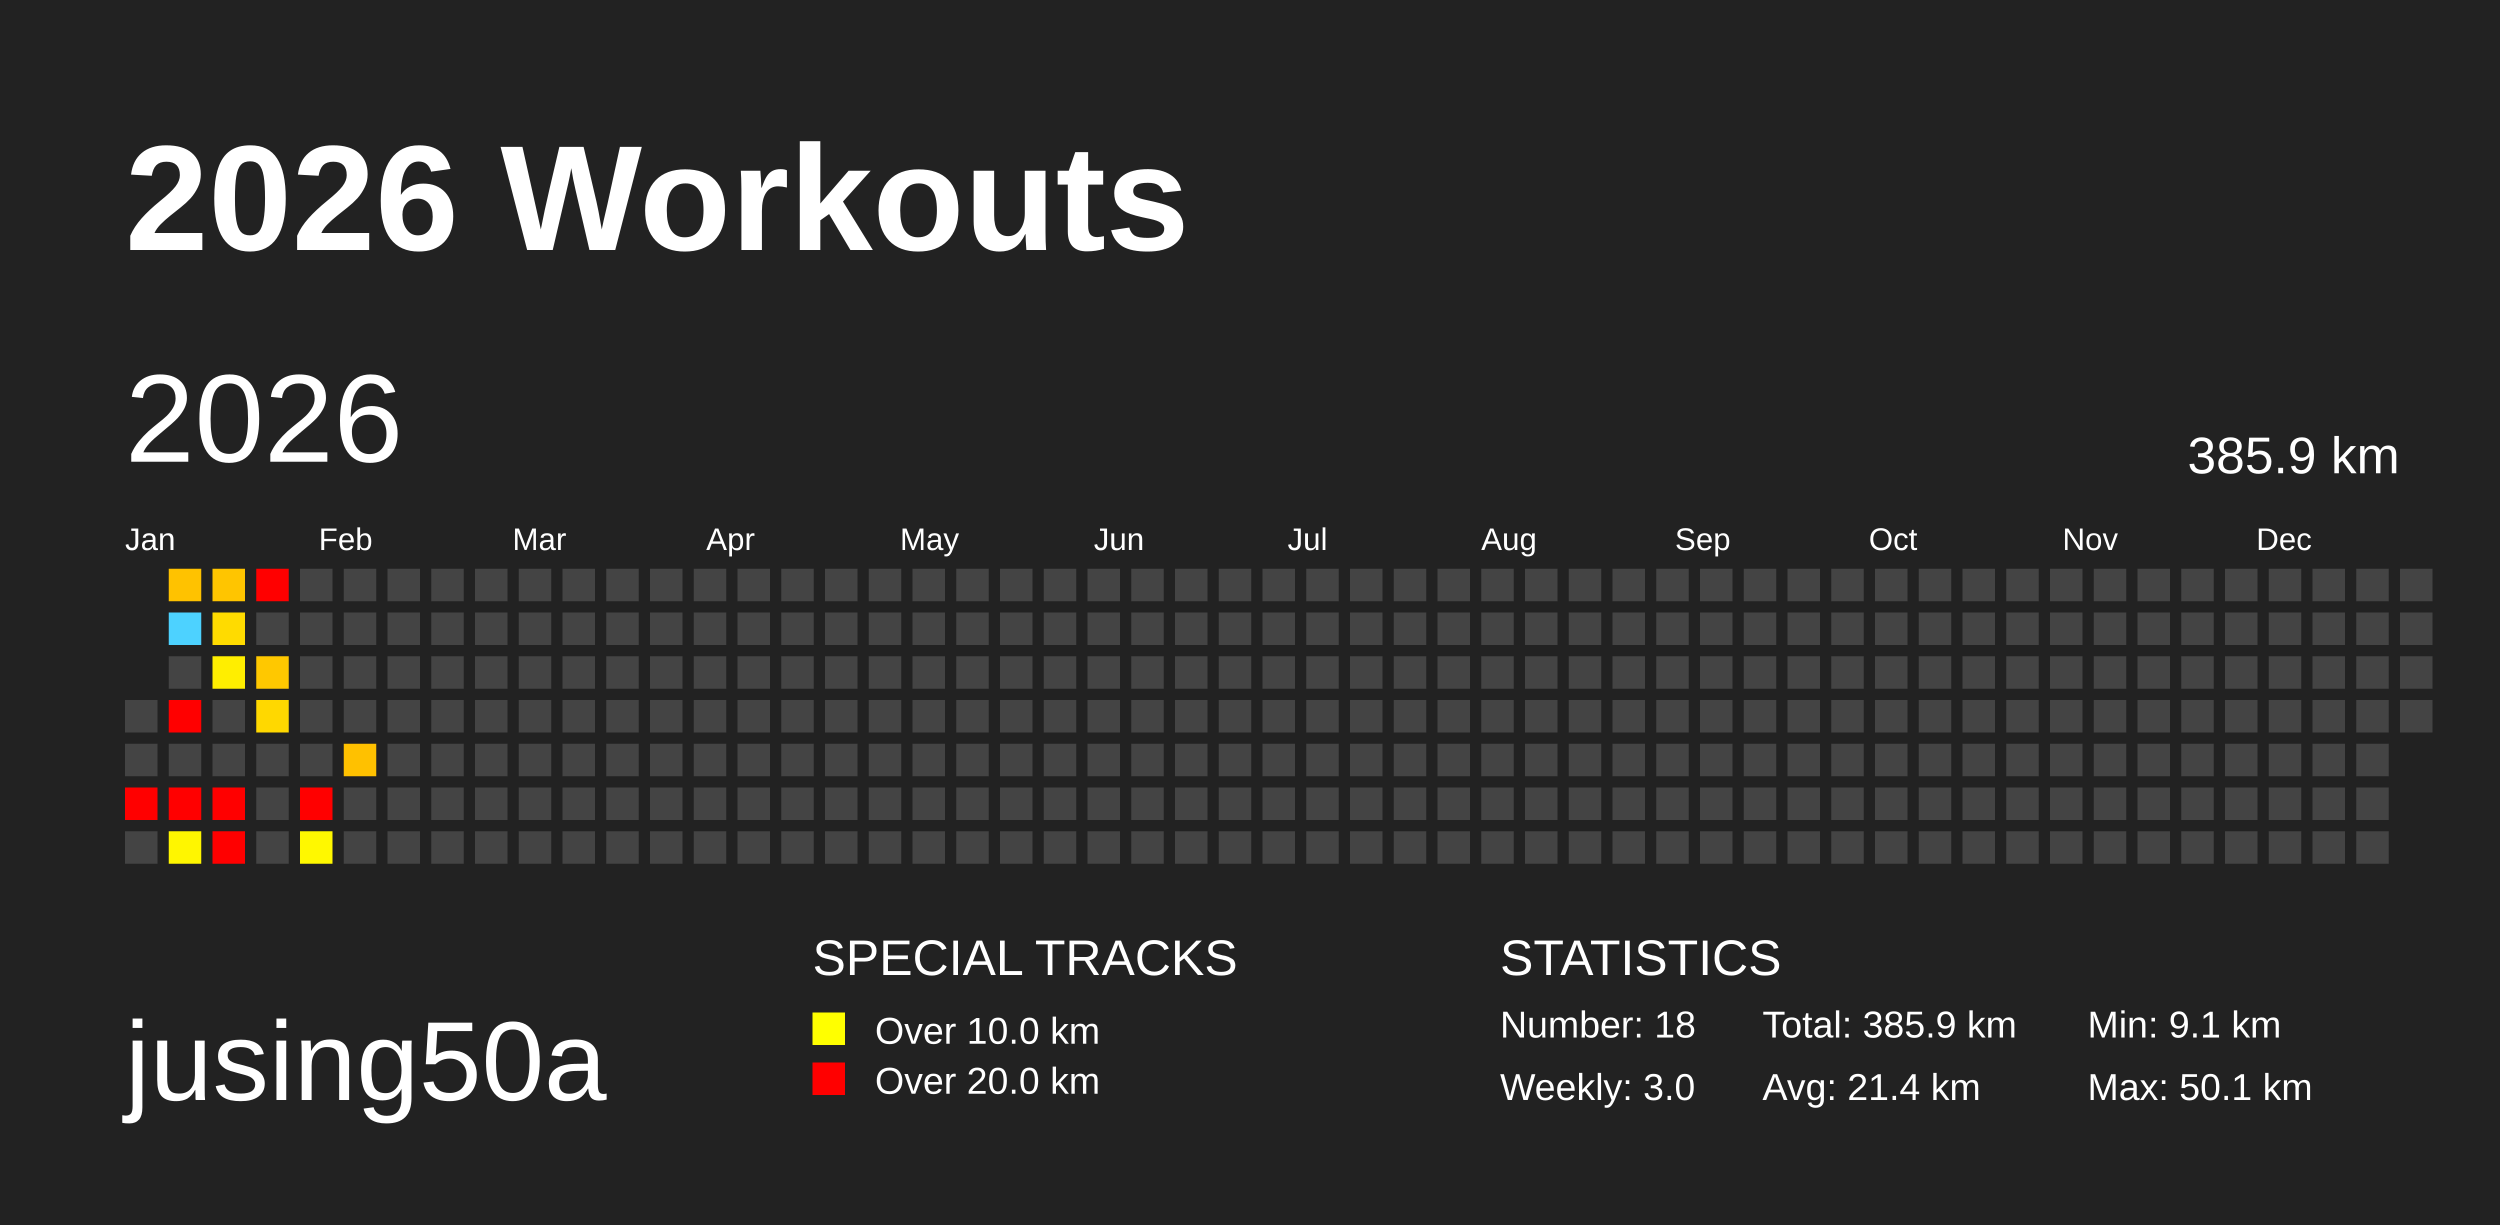
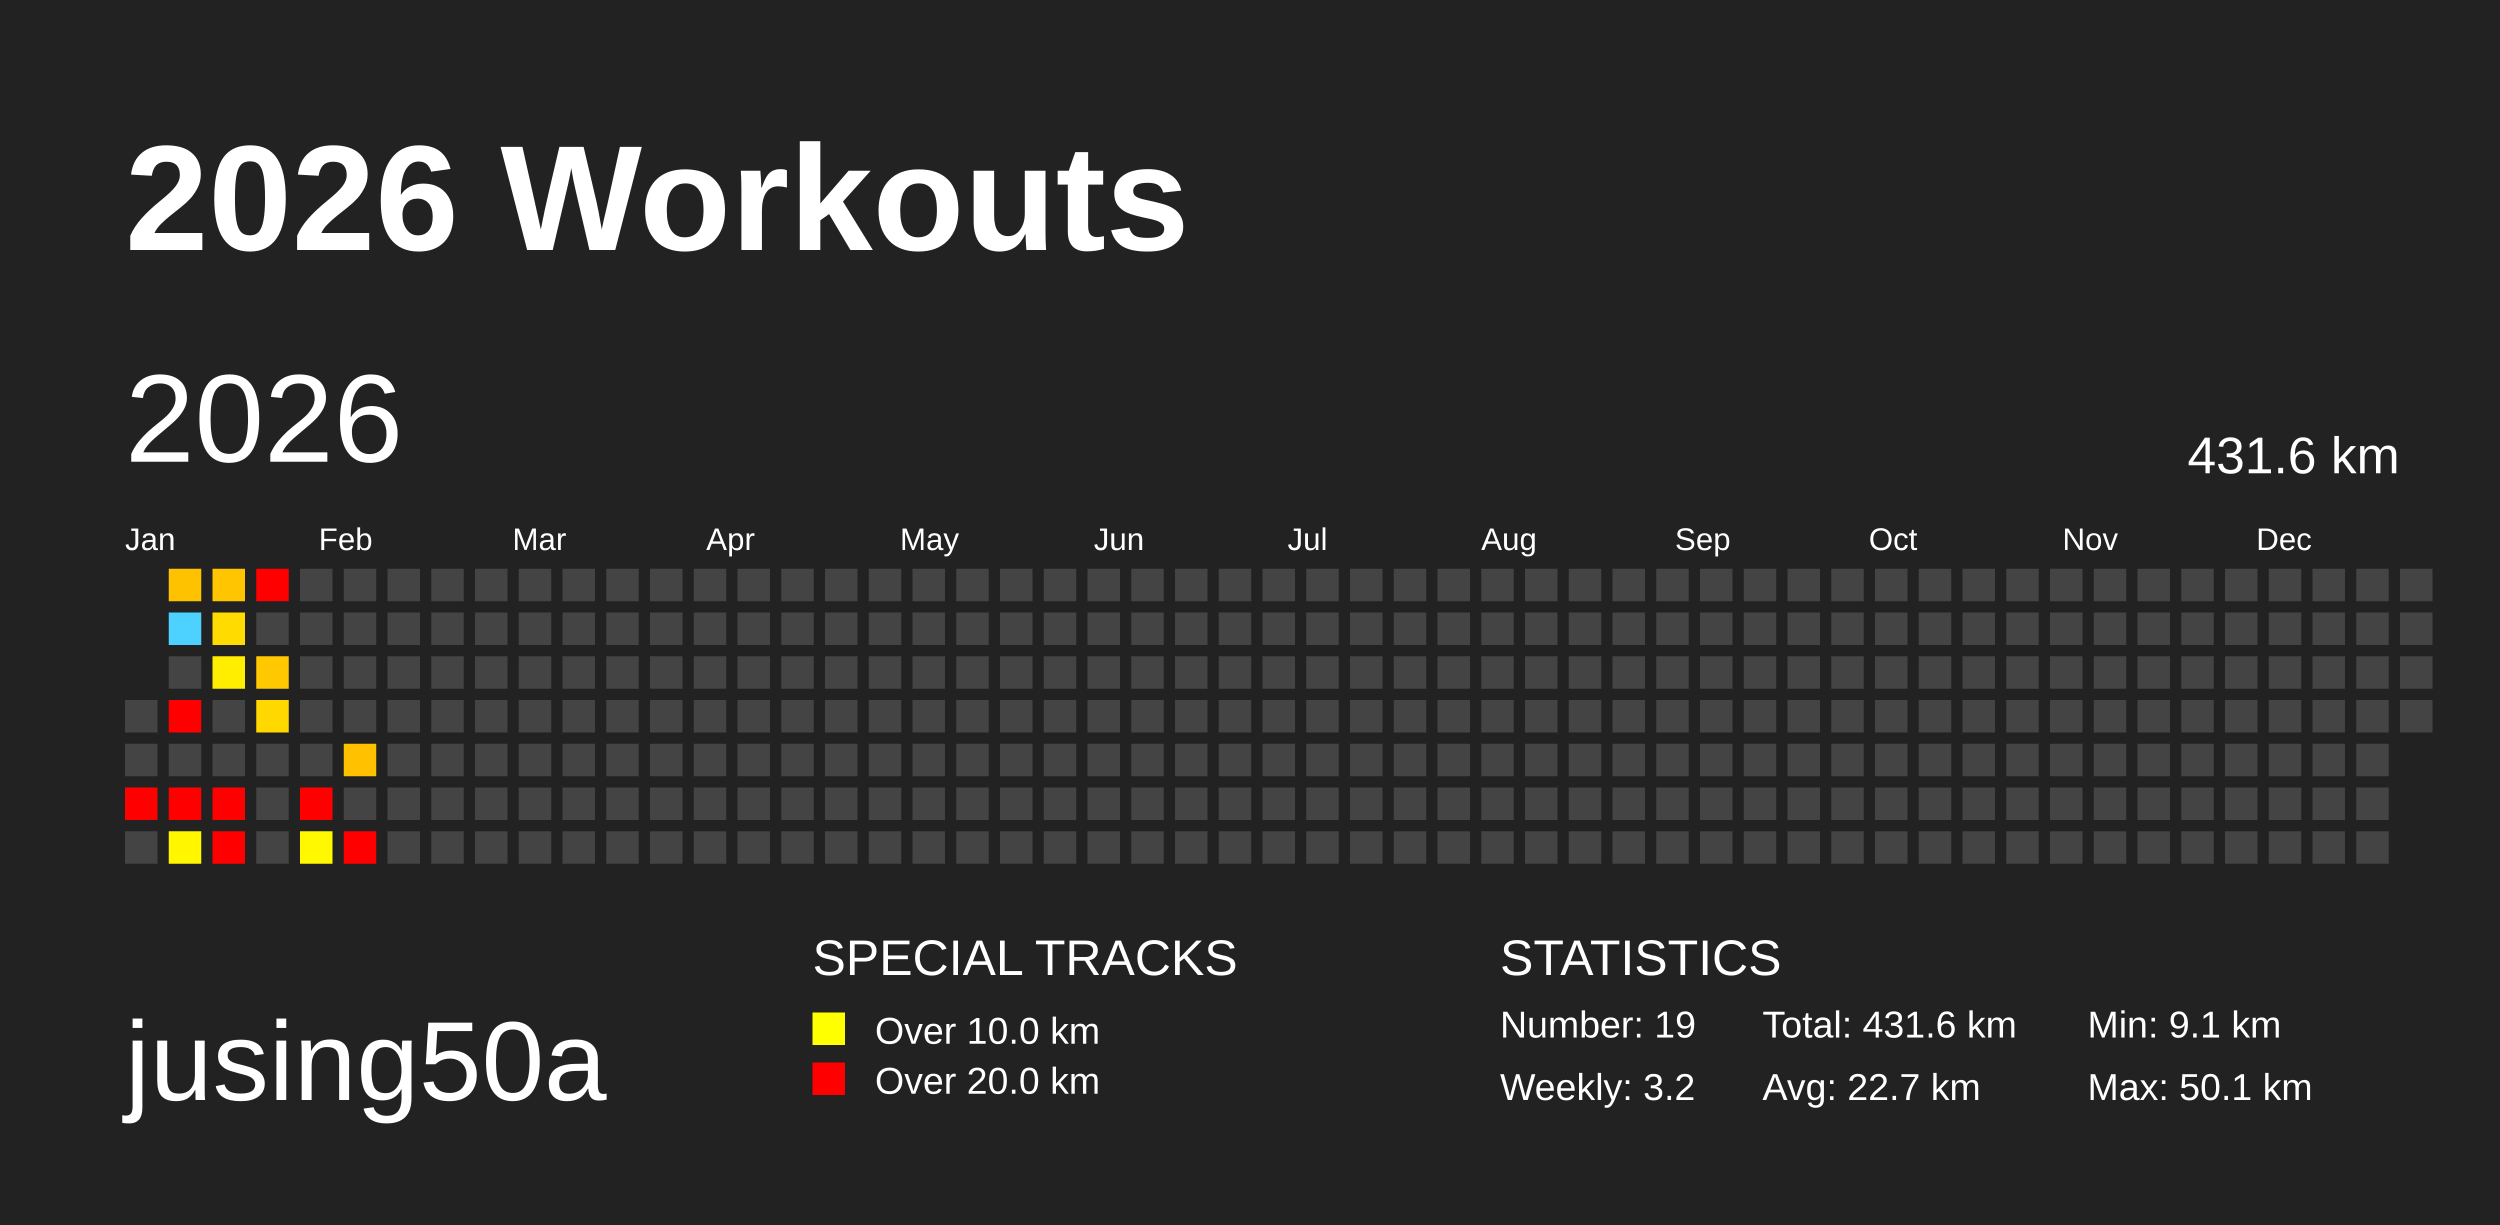
<svg xmlns="http://www.w3.org/2000/svg" baseProfile="full" height="98mm" version="1.1" viewBox="0,0,200,98" width="200mm">
  <defs />
  <rect fill="#222222" height="98" width="200" x="0" y="0" />
  <text fill="#FFFFFF" style="font-size:12px; font-family:Arial; font-weight:bold;" x="10" y="20">2026 Workouts</text>
  <text fill="#FFFFFF" style="font-size:9px; font-family:Arial" x="10" y="88">jusing50a</text>
  <text fill="#FFFFFF" style="font-size:4px; font-family:Arial" x="65" y="78">SPECIAL TRACKS</text>
  <rect fill="yellow" height="2.6" width="2.6" x="65" y="81" />
  <text fill="#FFFFFF" style="font-size:3px; font-family:Arial" x="70" y="83.5">Over 10.0 km</text>
  <rect fill="red" height="2.6" width="2.6" x="65" y="85" />
  <text fill="#FFFFFF" style="font-size:3px; font-family:Arial" x="70" y="87.5">Over 20.0 km</text>
  <text fill="#FFFFFF" style="font-size:4px; font-family:Arial" x="120" y="78">STATISTICS</text>
-   <text fill="#FFFFFF" style="font-size:3px; font-family:Arial" x="120" y="83">Number: 18</text>
-   <text fill="#FFFFFF" style="font-size:3px; font-family:Arial" x="120" y="88">Weekly: 3.0</text>
-   <text fill="#FFFFFF" style="font-size:3px; font-family:Arial" x="141" y="83">Total: 385.9 km</text>
-   <text fill="#FFFFFF" style="font-size:3px; font-family:Arial" x="141" y="88">Avg: 21.4 km</text>
+   <text fill="#FFFFFF" style="font-size:3px; font-family:Arial" x="120" y="83">Number: 19</text>
+   <text fill="#FFFFFF" style="font-size:3px; font-family:Arial" x="120" y="88">Weekly: 3.2</text>
+   <text fill="#FFFFFF" style="font-size:3px; font-family:Arial" x="141" y="83">Total: 431.6 km</text>
+   <text fill="#FFFFFF" style="font-size:3px; font-family:Arial" x="141" y="88">Avg: 22.7 km</text>
  <text fill="#FFFFFF" style="font-size:3px; font-family:Arial" x="167" y="83">Min: 9.1 km</text>
  <text fill="#FFFFFF" style="font-size:3px; font-family:Arial" x="167" y="88">Max: 50.1 km</text>
  <text dominant-baseline="hanging" fill="#FFFFFF" style="font-size:10.0px; font-family:Arial;" x="10" y="30">2026</text>
-   <text dominant-baseline="hanging" fill="#FFFFFF" style="font-size:4.125px; font-family:Arial;" x="175" y="35">385.9 km</text>
+   <text dominant-baseline="hanging" fill="#FFFFFF" style="font-size:4.125px; font-family:Arial;" x="175" y="35">431.6 km</text>
  <text fill="#FFFFFF" style="font-size:2.5px; font-family:Arial" x="10.0" y="44">Jan</text>
  <text fill="#FFFFFF" style="font-size:2.5px; font-family:Arial" x="25.5" y="44">Feb</text>
  <text fill="#FFFFFF" style="font-size:2.5px; font-family:Arial" x="41.0" y="44">Mar</text>
  <text fill="#FFFFFF" style="font-size:2.5px; font-family:Arial" x="56.5" y="44">Apr</text>
  <text fill="#FFFFFF" style="font-size:2.5px; font-family:Arial" x="72.0" y="44">May</text>
  <text fill="#FFFFFF" style="font-size:2.5px; font-family:Arial" x="87.5" y="44">Jun</text>
  <text fill="#FFFFFF" style="font-size:2.5px; font-family:Arial" x="103.0" y="44">Jul</text>
  <text fill="#FFFFFF" style="font-size:2.5px; font-family:Arial" x="118.5" y="44">Aug</text>
  <text fill="#FFFFFF" style="font-size:2.5px; font-family:Arial" x="134.0" y="44">Sep</text>
  <text fill="#FFFFFF" style="font-size:2.5px; font-family:Arial" x="149.5" y="44">Oct</text>
  <text fill="#FFFFFF" style="font-size:2.5px; font-family:Arial" x="165.0" y="44">Nov</text>
  <text fill="#FFFFFF" style="font-size:2.5px; font-family:Arial" x="180.5" y="44">Dec</text>
  <rect fill="#444444" height="2.6" width="2.6" x="10.0" y="56.0" />
  <rect fill="#444444" height="2.6" width="2.6" x="10.0" y="59.5" />
  <rect fill="red" height="2.6" width="2.6" x="10.0" y="63.0" />
  <rect fill="#444444" height="2.6" width="2.6" x="10.0" y="66.5" />
  <rect fill="#ffc200" height="2.6" width="2.6" x="13.5" y="45.5" />
  <rect fill="#4dd2ff" height="2.6" width="2.6" x="13.5" y="49.0" />
  <rect fill="#444444" height="2.6" width="2.6" x="13.5" y="52.5" />
  <rect fill="red" height="2.6" width="2.6" x="13.5" y="56.0" />
  <rect fill="#444444" height="2.6" width="2.6" x="13.5" y="59.5" />
  <rect fill="red" height="2.6" width="2.6" x="13.5" y="63.0" />
  <rect fill="#fff600" height="2.6" width="2.6" x="13.5" y="66.5" />
  <rect fill="#ffc500" height="2.6" width="2.6" x="17.0" y="45.5" />
  <rect fill="#ffdb00" height="2.6" width="2.6" x="17.0" y="49.0" />
  <rect fill="#ffee00" height="2.6" width="2.6" x="17.0" y="52.5" />
  <rect fill="#444444" height="2.6" width="2.6" x="17.0" y="56.0" />
  <rect fill="#444444" height="2.6" width="2.6" x="17.0" y="59.5" />
  <rect fill="red" height="2.6" width="2.6" x="17.0" y="63.0" />
  <rect fill="red" height="2.6" width="2.6" x="17.0" y="66.5" />
  <rect fill="red" height="2.6" width="2.6" x="20.5" y="45.5" />
  <rect fill="#444444" height="2.6" width="2.6" x="20.5" y="49.0" />
  <rect fill="#ffc800" height="2.6" width="2.6" x="20.5" y="52.5" />
  <rect fill="#ffd800" height="2.6" width="2.6" x="20.5" y="56.0" />
  <rect fill="#444444" height="2.6" width="2.6" x="20.5" y="59.5" />
  <rect fill="#444444" height="2.6" width="2.6" x="20.5" y="63.0" />
  <rect fill="#444444" height="2.6" width="2.6" x="20.5" y="66.5" />
  <rect fill="#444444" height="2.6" width="2.6" x="24.0" y="45.5" />
  <rect fill="#444444" height="2.6" width="2.6" x="24.0" y="49.0" />
  <rect fill="#444444" height="2.6" width="2.6" x="24.0" y="52.5" />
  <rect fill="#444444" height="2.6" width="2.6" x="24.0" y="56.0" />
  <rect fill="#444444" height="2.6" width="2.6" x="24.0" y="59.5" />
  <rect fill="red" height="2.6" width="2.6" x="24.0" y="63.0" />
  <rect fill="#fff800" height="2.6" width="2.6" x="24.0" y="66.5" />
  <rect fill="#444444" height="2.6" width="2.6" x="27.5" y="45.5" />
  <rect fill="#444444" height="2.6" width="2.6" x="27.5" y="49.0" />
  <rect fill="#444444" height="2.6" width="2.6" x="27.5" y="52.5" />
  <rect fill="#444444" height="2.6" width="2.6" x="27.5" y="56.0" />
  <rect fill="#ffc100" height="2.6" width="2.6" x="27.5" y="59.5" />
  <rect fill="#444444" height="2.6" width="2.6" x="27.5" y="63.0" />
-   <rect fill="#444444" height="2.6" width="2.6" x="27.5" y="66.5" />
+   <rect fill="red" height="2.6" width="2.6" x="27.5" y="66.5" />
  <rect fill="#444444" height="2.6" width="2.6" x="31.0" y="45.5" />
  <rect fill="#444444" height="2.6" width="2.6" x="31.0" y="49.0" />
  <rect fill="#444444" height="2.6" width="2.6" x="31.0" y="52.5" />
  <rect fill="#444444" height="2.6" width="2.6" x="31.0" y="56.0" />
  <rect fill="#444444" height="2.6" width="2.6" x="31.0" y="59.5" />
  <rect fill="#444444" height="2.6" width="2.6" x="31.0" y="63.0" />
  <rect fill="#444444" height="2.6" width="2.6" x="31.0" y="66.5" />
  <rect fill="#444444" height="2.6" width="2.6" x="34.5" y="45.5" />
  <rect fill="#444444" height="2.6" width="2.6" x="34.5" y="49.0" />
  <rect fill="#444444" height="2.6" width="2.6" x="34.5" y="52.5" />
  <rect fill="#444444" height="2.6" width="2.6" x="34.5" y="56.0" />
  <rect fill="#444444" height="2.6" width="2.6" x="34.5" y="59.5" />
  <rect fill="#444444" height="2.6" width="2.6" x="34.5" y="63.0" />
  <rect fill="#444444" height="2.6" width="2.6" x="34.5" y="66.5" />
  <rect fill="#444444" height="2.6" width="2.6" x="38.0" y="45.5" />
  <rect fill="#444444" height="2.6" width="2.6" x="38.0" y="49.0" />
  <rect fill="#444444" height="2.6" width="2.6" x="38.0" y="52.5" />
  <rect fill="#444444" height="2.6" width="2.6" x="38.0" y="56.0" />
  <rect fill="#444444" height="2.6" width="2.6" x="38.0" y="59.5" />
  <rect fill="#444444" height="2.6" width="2.6" x="38.0" y="63.0" />
  <rect fill="#444444" height="2.6" width="2.6" x="38.0" y="66.5" />
  <rect fill="#444444" height="2.6" width="2.6" x="41.5" y="45.5" />
  <rect fill="#444444" height="2.6" width="2.6" x="41.5" y="49.0" />
  <rect fill="#444444" height="2.6" width="2.6" x="41.5" y="52.5" />
  <rect fill="#444444" height="2.6" width="2.6" x="41.5" y="56.0" />
  <rect fill="#444444" height="2.6" width="2.6" x="41.5" y="59.5" />
  <rect fill="#444444" height="2.6" width="2.6" x="41.5" y="63.0" />
  <rect fill="#444444" height="2.6" width="2.6" x="41.5" y="66.5" />
  <rect fill="#444444" height="2.6" width="2.6" x="45.0" y="45.5" />
  <rect fill="#444444" height="2.6" width="2.6" x="45.0" y="49.0" />
  <rect fill="#444444" height="2.6" width="2.6" x="45.0" y="52.5" />
  <rect fill="#444444" height="2.6" width="2.6" x="45.0" y="56.0" />
  <rect fill="#444444" height="2.6" width="2.6" x="45.0" y="59.5" />
  <rect fill="#444444" height="2.6" width="2.6" x="45.0" y="63.0" />
  <rect fill="#444444" height="2.6" width="2.6" x="45.0" y="66.5" />
  <rect fill="#444444" height="2.6" width="2.6" x="48.5" y="45.5" />
  <rect fill="#444444" height="2.6" width="2.6" x="48.5" y="49.0" />
  <rect fill="#444444" height="2.6" width="2.6" x="48.5" y="52.5" />
  <rect fill="#444444" height="2.6" width="2.6" x="48.5" y="56.0" />
  <rect fill="#444444" height="2.6" width="2.6" x="48.5" y="59.5" />
  <rect fill="#444444" height="2.6" width="2.6" x="48.5" y="63.0" />
  <rect fill="#444444" height="2.6" width="2.6" x="48.5" y="66.5" />
  <rect fill="#444444" height="2.6" width="2.6" x="52.0" y="45.5" />
  <rect fill="#444444" height="2.6" width="2.6" x="52.0" y="49.0" />
  <rect fill="#444444" height="2.6" width="2.6" x="52.0" y="52.5" />
  <rect fill="#444444" height="2.6" width="2.6" x="52.0" y="56.0" />
  <rect fill="#444444" height="2.6" width="2.6" x="52.0" y="59.5" />
  <rect fill="#444444" height="2.6" width="2.6" x="52.0" y="63.0" />
  <rect fill="#444444" height="2.6" width="2.6" x="52.0" y="66.5" />
  <rect fill="#444444" height="2.6" width="2.6" x="55.5" y="45.5" />
  <rect fill="#444444" height="2.6" width="2.6" x="55.5" y="49.0" />
  <rect fill="#444444" height="2.6" width="2.6" x="55.5" y="52.5" />
  <rect fill="#444444" height="2.6" width="2.6" x="55.5" y="56.0" />
  <rect fill="#444444" height="2.6" width="2.6" x="55.5" y="59.5" />
  <rect fill="#444444" height="2.6" width="2.6" x="55.5" y="63.0" />
  <rect fill="#444444" height="2.6" width="2.6" x="55.5" y="66.5" />
  <rect fill="#444444" height="2.6" width="2.6" x="59.0" y="45.5" />
  <rect fill="#444444" height="2.6" width="2.6" x="59.0" y="49.0" />
  <rect fill="#444444" height="2.6" width="2.6" x="59.0" y="52.5" />
  <rect fill="#444444" height="2.6" width="2.6" x="59.0" y="56.0" />
  <rect fill="#444444" height="2.6" width="2.6" x="59.0" y="59.5" />
  <rect fill="#444444" height="2.6" width="2.6" x="59.0" y="63.0" />
  <rect fill="#444444" height="2.6" width="2.6" x="59.0" y="66.5" />
  <rect fill="#444444" height="2.6" width="2.6" x="62.5" y="45.5" />
  <rect fill="#444444" height="2.6" width="2.6" x="62.5" y="49.0" />
  <rect fill="#444444" height="2.6" width="2.6" x="62.5" y="52.5" />
  <rect fill="#444444" height="2.6" width="2.6" x="62.5" y="56.0" />
  <rect fill="#444444" height="2.6" width="2.6" x="62.5" y="59.5" />
  <rect fill="#444444" height="2.6" width="2.6" x="62.5" y="63.0" />
  <rect fill="#444444" height="2.6" width="2.6" x="62.5" y="66.5" />
  <rect fill="#444444" height="2.6" width="2.6" x="66.0" y="45.5" />
  <rect fill="#444444" height="2.6" width="2.6" x="66.0" y="49.0" />
  <rect fill="#444444" height="2.6" width="2.6" x="66.0" y="52.5" />
  <rect fill="#444444" height="2.6" width="2.6" x="66.0" y="56.0" />
  <rect fill="#444444" height="2.6" width="2.6" x="66.0" y="59.5" />
  <rect fill="#444444" height="2.6" width="2.6" x="66.0" y="63.0" />
  <rect fill="#444444" height="2.6" width="2.6" x="66.0" y="66.5" />
  <rect fill="#444444" height="2.6" width="2.6" x="69.5" y="45.5" />
  <rect fill="#444444" height="2.6" width="2.6" x="69.5" y="49.0" />
  <rect fill="#444444" height="2.6" width="2.6" x="69.5" y="52.5" />
  <rect fill="#444444" height="2.6" width="2.6" x="69.5" y="56.0" />
  <rect fill="#444444" height="2.6" width="2.6" x="69.5" y="59.5" />
  <rect fill="#444444" height="2.6" width="2.6" x="69.5" y="63.0" />
  <rect fill="#444444" height="2.6" width="2.6" x="69.5" y="66.5" />
  <rect fill="#444444" height="2.6" width="2.6" x="73.0" y="45.5" />
  <rect fill="#444444" height="2.6" width="2.6" x="73.0" y="49.0" />
  <rect fill="#444444" height="2.6" width="2.6" x="73.0" y="52.5" />
  <rect fill="#444444" height="2.6" width="2.6" x="73.0" y="56.0" />
  <rect fill="#444444" height="2.6" width="2.6" x="73.0" y="59.5" />
  <rect fill="#444444" height="2.6" width="2.6" x="73.0" y="63.0" />
  <rect fill="#444444" height="2.6" width="2.6" x="73.0" y="66.5" />
  <rect fill="#444444" height="2.6" width="2.6" x="76.5" y="45.5" />
  <rect fill="#444444" height="2.6" width="2.6" x="76.5" y="49.0" />
  <rect fill="#444444" height="2.6" width="2.6" x="76.5" y="52.5" />
  <rect fill="#444444" height="2.6" width="2.6" x="76.5" y="56.0" />
  <rect fill="#444444" height="2.6" width="2.6" x="76.5" y="59.5" />
  <rect fill="#444444" height="2.6" width="2.6" x="76.5" y="63.0" />
  <rect fill="#444444" height="2.6" width="2.6" x="76.5" y="66.5" />
  <rect fill="#444444" height="2.6" width="2.6" x="80.0" y="45.5" />
  <rect fill="#444444" height="2.6" width="2.6" x="80.0" y="49.0" />
  <rect fill="#444444" height="2.6" width="2.6" x="80.0" y="52.5" />
  <rect fill="#444444" height="2.6" width="2.6" x="80.0" y="56.0" />
  <rect fill="#444444" height="2.6" width="2.6" x="80.0" y="59.5" />
  <rect fill="#444444" height="2.6" width="2.6" x="80.0" y="63.0" />
  <rect fill="#444444" height="2.6" width="2.6" x="80.0" y="66.5" />
  <rect fill="#444444" height="2.6" width="2.6" x="83.5" y="45.5" />
  <rect fill="#444444" height="2.6" width="2.6" x="83.5" y="49.0" />
  <rect fill="#444444" height="2.6" width="2.6" x="83.5" y="52.5" />
  <rect fill="#444444" height="2.6" width="2.6" x="83.5" y="56.0" />
  <rect fill="#444444" height="2.6" width="2.6" x="83.5" y="59.5" />
  <rect fill="#444444" height="2.6" width="2.6" x="83.5" y="63.0" />
  <rect fill="#444444" height="2.6" width="2.6" x="83.5" y="66.5" />
  <rect fill="#444444" height="2.6" width="2.6" x="87.0" y="45.5" />
  <rect fill="#444444" height="2.6" width="2.6" x="87.0" y="49.0" />
  <rect fill="#444444" height="2.6" width="2.6" x="87.0" y="52.5" />
  <rect fill="#444444" height="2.6" width="2.6" x="87.0" y="56.0" />
  <rect fill="#444444" height="2.6" width="2.6" x="87.0" y="59.5" />
  <rect fill="#444444" height="2.6" width="2.6" x="87.0" y="63.0" />
  <rect fill="#444444" height="2.6" width="2.6" x="87.0" y="66.5" />
  <rect fill="#444444" height="2.6" width="2.6" x="90.5" y="45.5" />
  <rect fill="#444444" height="2.6" width="2.6" x="90.5" y="49.0" />
  <rect fill="#444444" height="2.6" width="2.6" x="90.5" y="52.5" />
  <rect fill="#444444" height="2.6" width="2.6" x="90.5" y="56.0" />
  <rect fill="#444444" height="2.6" width="2.6" x="90.5" y="59.5" />
  <rect fill="#444444" height="2.6" width="2.6" x="90.5" y="63.0" />
  <rect fill="#444444" height="2.6" width="2.6" x="90.5" y="66.5" />
  <rect fill="#444444" height="2.6" width="2.6" x="94.0" y="45.5" />
  <rect fill="#444444" height="2.6" width="2.6" x="94.0" y="49.0" />
  <rect fill="#444444" height="2.6" width="2.6" x="94.0" y="52.5" />
  <rect fill="#444444" height="2.6" width="2.6" x="94.0" y="56.0" />
  <rect fill="#444444" height="2.6" width="2.6" x="94.0" y="59.5" />
  <rect fill="#444444" height="2.6" width="2.6" x="94.0" y="63.0" />
  <rect fill="#444444" height="2.6" width="2.6" x="94.0" y="66.5" />
  <rect fill="#444444" height="2.6" width="2.6" x="97.5" y="45.5" />
  <rect fill="#444444" height="2.6" width="2.6" x="97.5" y="49.0" />
  <rect fill="#444444" height="2.6" width="2.6" x="97.5" y="52.5" />
  <rect fill="#444444" height="2.6" width="2.6" x="97.5" y="56.0" />
  <rect fill="#444444" height="2.6" width="2.6" x="97.5" y="59.5" />
  <rect fill="#444444" height="2.6" width="2.6" x="97.5" y="63.0" />
  <rect fill="#444444" height="2.6" width="2.6" x="97.5" y="66.5" />
  <rect fill="#444444" height="2.6" width="2.6" x="101.0" y="45.5" />
  <rect fill="#444444" height="2.6" width="2.6" x="101.0" y="49.0" />
  <rect fill="#444444" height="2.6" width="2.6" x="101.0" y="52.5" />
  <rect fill="#444444" height="2.6" width="2.6" x="101.0" y="56.0" />
  <rect fill="#444444" height="2.6" width="2.6" x="101.0" y="59.5" />
  <rect fill="#444444" height="2.6" width="2.6" x="101.0" y="63.0" />
  <rect fill="#444444" height="2.6" width="2.6" x="101.0" y="66.5" />
  <rect fill="#444444" height="2.6" width="2.6" x="104.5" y="45.5" />
  <rect fill="#444444" height="2.6" width="2.6" x="104.5" y="49.0" />
  <rect fill="#444444" height="2.6" width="2.6" x="104.5" y="52.5" />
  <rect fill="#444444" height="2.6" width="2.6" x="104.5" y="56.0" />
  <rect fill="#444444" height="2.6" width="2.6" x="104.5" y="59.5" />
  <rect fill="#444444" height="2.6" width="2.6" x="104.5" y="63.0" />
  <rect fill="#444444" height="2.6" width="2.6" x="104.5" y="66.5" />
  <rect fill="#444444" height="2.6" width="2.6" x="108.0" y="45.5" />
  <rect fill="#444444" height="2.6" width="2.6" x="108.0" y="49.0" />
  <rect fill="#444444" height="2.6" width="2.6" x="108.0" y="52.5" />
  <rect fill="#444444" height="2.6" width="2.6" x="108.0" y="56.0" />
  <rect fill="#444444" height="2.6" width="2.6" x="108.0" y="59.5" />
  <rect fill="#444444" height="2.6" width="2.6" x="108.0" y="63.0" />
  <rect fill="#444444" height="2.6" width="2.6" x="108.0" y="66.5" />
  <rect fill="#444444" height="2.6" width="2.6" x="111.5" y="45.5" />
  <rect fill="#444444" height="2.6" width="2.6" x="111.5" y="49.0" />
  <rect fill="#444444" height="2.6" width="2.6" x="111.5" y="52.5" />
  <rect fill="#444444" height="2.6" width="2.6" x="111.5" y="56.0" />
  <rect fill="#444444" height="2.6" width="2.6" x="111.5" y="59.5" />
  <rect fill="#444444" height="2.6" width="2.6" x="111.5" y="63.0" />
  <rect fill="#444444" height="2.6" width="2.6" x="111.5" y="66.5" />
  <rect fill="#444444" height="2.6" width="2.6" x="115.0" y="45.5" />
  <rect fill="#444444" height="2.6" width="2.6" x="115.0" y="49.0" />
  <rect fill="#444444" height="2.6" width="2.6" x="115.0" y="52.5" />
  <rect fill="#444444" height="2.6" width="2.6" x="115.0" y="56.0" />
  <rect fill="#444444" height="2.6" width="2.6" x="115.0" y="59.5" />
  <rect fill="#444444" height="2.6" width="2.6" x="115.0" y="63.0" />
  <rect fill="#444444" height="2.6" width="2.6" x="115.0" y="66.5" />
  <rect fill="#444444" height="2.6" width="2.6" x="118.5" y="45.5" />
  <rect fill="#444444" height="2.6" width="2.6" x="118.5" y="49.0" />
  <rect fill="#444444" height="2.6" width="2.6" x="118.5" y="52.5" />
  <rect fill="#444444" height="2.6" width="2.6" x="118.5" y="56.0" />
  <rect fill="#444444" height="2.6" width="2.6" x="118.5" y="59.5" />
  <rect fill="#444444" height="2.6" width="2.6" x="118.5" y="63.0" />
  <rect fill="#444444" height="2.6" width="2.6" x="118.5" y="66.5" />
  <rect fill="#444444" height="2.6" width="2.6" x="122.0" y="45.5" />
  <rect fill="#444444" height="2.6" width="2.6" x="122.0" y="49.0" />
  <rect fill="#444444" height="2.6" width="2.6" x="122.0" y="52.5" />
  <rect fill="#444444" height="2.6" width="2.6" x="122.0" y="56.0" />
  <rect fill="#444444" height="2.6" width="2.6" x="122.0" y="59.5" />
  <rect fill="#444444" height="2.6" width="2.6" x="122.0" y="63.0" />
  <rect fill="#444444" height="2.6" width="2.6" x="122.0" y="66.5" />
  <rect fill="#444444" height="2.6" width="2.6" x="125.5" y="45.5" />
  <rect fill="#444444" height="2.6" width="2.6" x="125.5" y="49.0" />
  <rect fill="#444444" height="2.6" width="2.6" x="125.5" y="52.5" />
  <rect fill="#444444" height="2.6" width="2.6" x="125.5" y="56.0" />
  <rect fill="#444444" height="2.6" width="2.6" x="125.5" y="59.5" />
  <rect fill="#444444" height="2.6" width="2.6" x="125.5" y="63.0" />
  <rect fill="#444444" height="2.6" width="2.6" x="125.5" y="66.5" />
  <rect fill="#444444" height="2.6" width="2.6" x="129.0" y="45.5" />
  <rect fill="#444444" height="2.6" width="2.6" x="129.0" y="49.0" />
  <rect fill="#444444" height="2.6" width="2.6" x="129.0" y="52.5" />
  <rect fill="#444444" height="2.6" width="2.6" x="129.0" y="56.0" />
  <rect fill="#444444" height="2.6" width="2.6" x="129.0" y="59.5" />
  <rect fill="#444444" height="2.6" width="2.6" x="129.0" y="63.0" />
  <rect fill="#444444" height="2.6" width="2.6" x="129.0" y="66.5" />
  <rect fill="#444444" height="2.6" width="2.6" x="132.5" y="45.5" />
  <rect fill="#444444" height="2.6" width="2.6" x="132.5" y="49.0" />
  <rect fill="#444444" height="2.6" width="2.6" x="132.5" y="52.5" />
  <rect fill="#444444" height="2.6" width="2.6" x="132.5" y="56.0" />
  <rect fill="#444444" height="2.6" width="2.6" x="132.5" y="59.5" />
  <rect fill="#444444" height="2.6" width="2.6" x="132.5" y="63.0" />
  <rect fill="#444444" height="2.6" width="2.6" x="132.5" y="66.5" />
  <rect fill="#444444" height="2.6" width="2.6" x="136.0" y="45.5" />
  <rect fill="#444444" height="2.6" width="2.6" x="136.0" y="49.0" />
  <rect fill="#444444" height="2.6" width="2.6" x="136.0" y="52.5" />
  <rect fill="#444444" height="2.6" width="2.6" x="136.0" y="56.0" />
  <rect fill="#444444" height="2.6" width="2.6" x="136.0" y="59.5" />
  <rect fill="#444444" height="2.6" width="2.6" x="136.0" y="63.0" />
  <rect fill="#444444" height="2.6" width="2.6" x="136.0" y="66.5" />
  <rect fill="#444444" height="2.6" width="2.6" x="139.5" y="45.5" />
  <rect fill="#444444" height="2.6" width="2.6" x="139.5" y="49.0" />
  <rect fill="#444444" height="2.6" width="2.6" x="139.5" y="52.5" />
  <rect fill="#444444" height="2.6" width="2.6" x="139.5" y="56.0" />
  <rect fill="#444444" height="2.6" width="2.6" x="139.5" y="59.5" />
  <rect fill="#444444" height="2.6" width="2.6" x="139.5" y="63.0" />
  <rect fill="#444444" height="2.6" width="2.6" x="139.5" y="66.5" />
  <rect fill="#444444" height="2.6" width="2.6" x="143.0" y="45.5" />
  <rect fill="#444444" height="2.6" width="2.6" x="143.0" y="49.0" />
  <rect fill="#444444" height="2.6" width="2.6" x="143.0" y="52.5" />
  <rect fill="#444444" height="2.6" width="2.6" x="143.0" y="56.0" />
  <rect fill="#444444" height="2.6" width="2.6" x="143.0" y="59.5" />
  <rect fill="#444444" height="2.6" width="2.6" x="143.0" y="63.0" />
  <rect fill="#444444" height="2.6" width="2.6" x="143.0" y="66.5" />
  <rect fill="#444444" height="2.6" width="2.6" x="146.5" y="45.5" />
  <rect fill="#444444" height="2.6" width="2.6" x="146.5" y="49.0" />
  <rect fill="#444444" height="2.6" width="2.6" x="146.5" y="52.5" />
  <rect fill="#444444" height="2.6" width="2.6" x="146.5" y="56.0" />
  <rect fill="#444444" height="2.6" width="2.6" x="146.5" y="59.5" />
  <rect fill="#444444" height="2.6" width="2.6" x="146.5" y="63.0" />
  <rect fill="#444444" height="2.6" width="2.6" x="146.5" y="66.5" />
  <rect fill="#444444" height="2.6" width="2.6" x="150.0" y="45.5" />
  <rect fill="#444444" height="2.6" width="2.6" x="150.0" y="49.0" />
  <rect fill="#444444" height="2.6" width="2.6" x="150.0" y="52.5" />
  <rect fill="#444444" height="2.6" width="2.6" x="150.0" y="56.0" />
  <rect fill="#444444" height="2.6" width="2.6" x="150.0" y="59.5" />
  <rect fill="#444444" height="2.6" width="2.6" x="150.0" y="63.0" />
  <rect fill="#444444" height="2.6" width="2.6" x="150.0" y="66.5" />
  <rect fill="#444444" height="2.6" width="2.6" x="153.5" y="45.5" />
  <rect fill="#444444" height="2.6" width="2.6" x="153.5" y="49.0" />
  <rect fill="#444444" height="2.6" width="2.6" x="153.5" y="52.5" />
  <rect fill="#444444" height="2.6" width="2.6" x="153.5" y="56.0" />
  <rect fill="#444444" height="2.6" width="2.6" x="153.5" y="59.5" />
  <rect fill="#444444" height="2.6" width="2.6" x="153.5" y="63.0" />
  <rect fill="#444444" height="2.6" width="2.6" x="153.5" y="66.5" />
  <rect fill="#444444" height="2.6" width="2.6" x="157.0" y="45.5" />
  <rect fill="#444444" height="2.6" width="2.6" x="157.0" y="49.0" />
  <rect fill="#444444" height="2.6" width="2.6" x="157.0" y="52.5" />
  <rect fill="#444444" height="2.6" width="2.6" x="157.0" y="56.0" />
  <rect fill="#444444" height="2.6" width="2.6" x="157.0" y="59.5" />
  <rect fill="#444444" height="2.6" width="2.6" x="157.0" y="63.0" />
  <rect fill="#444444" height="2.6" width="2.6" x="157.0" y="66.5" />
  <rect fill="#444444" height="2.6" width="2.6" x="160.5" y="45.5" />
  <rect fill="#444444" height="2.6" width="2.6" x="160.5" y="49.0" />
  <rect fill="#444444" height="2.6" width="2.6" x="160.5" y="52.5" />
  <rect fill="#444444" height="2.6" width="2.6" x="160.5" y="56.0" />
  <rect fill="#444444" height="2.6" width="2.6" x="160.5" y="59.5" />
  <rect fill="#444444" height="2.6" width="2.6" x="160.5" y="63.0" />
  <rect fill="#444444" height="2.6" width="2.6" x="160.5" y="66.5" />
  <rect fill="#444444" height="2.6" width="2.6" x="164.0" y="45.5" />
  <rect fill="#444444" height="2.6" width="2.6" x="164.0" y="49.0" />
  <rect fill="#444444" height="2.6" width="2.6" x="164.0" y="52.5" />
  <rect fill="#444444" height="2.6" width="2.6" x="164.0" y="56.0" />
  <rect fill="#444444" height="2.6" width="2.6" x="164.0" y="59.5" />
  <rect fill="#444444" height="2.6" width="2.6" x="164.0" y="63.0" />
  <rect fill="#444444" height="2.6" width="2.6" x="164.0" y="66.5" />
  <rect fill="#444444" height="2.6" width="2.6" x="167.5" y="45.5" />
  <rect fill="#444444" height="2.6" width="2.6" x="167.5" y="49.0" />
  <rect fill="#444444" height="2.6" width="2.6" x="167.5" y="52.5" />
  <rect fill="#444444" height="2.6" width="2.6" x="167.5" y="56.0" />
  <rect fill="#444444" height="2.6" width="2.6" x="167.5" y="59.5" />
  <rect fill="#444444" height="2.6" width="2.6" x="167.5" y="63.0" />
  <rect fill="#444444" height="2.6" width="2.6" x="167.5" y="66.5" />
  <rect fill="#444444" height="2.6" width="2.6" x="171.0" y="45.5" />
  <rect fill="#444444" height="2.6" width="2.6" x="171.0" y="49.0" />
  <rect fill="#444444" height="2.6" width="2.6" x="171.0" y="52.5" />
  <rect fill="#444444" height="2.6" width="2.6" x="171.0" y="56.0" />
  <rect fill="#444444" height="2.6" width="2.6" x="171.0" y="59.5" />
  <rect fill="#444444" height="2.6" width="2.6" x="171.0" y="63.0" />
  <rect fill="#444444" height="2.6" width="2.6" x="171.0" y="66.5" />
  <rect fill="#444444" height="2.6" width="2.6" x="174.5" y="45.5" />
  <rect fill="#444444" height="2.6" width="2.6" x="174.5" y="49.0" />
  <rect fill="#444444" height="2.6" width="2.6" x="174.5" y="52.5" />
  <rect fill="#444444" height="2.6" width="2.6" x="174.5" y="56.0" />
  <rect fill="#444444" height="2.6" width="2.6" x="174.5" y="59.5" />
  <rect fill="#444444" height="2.6" width="2.6" x="174.5" y="63.0" />
  <rect fill="#444444" height="2.6" width="2.6" x="174.5" y="66.5" />
  <rect fill="#444444" height="2.6" width="2.6" x="178.0" y="45.5" />
  <rect fill="#444444" height="2.6" width="2.6" x="178.0" y="49.0" />
  <rect fill="#444444" height="2.6" width="2.6" x="178.0" y="52.5" />
  <rect fill="#444444" height="2.6" width="2.6" x="178.0" y="56.0" />
  <rect fill="#444444" height="2.6" width="2.6" x="178.0" y="59.5" />
  <rect fill="#444444" height="2.6" width="2.6" x="178.0" y="63.0" />
  <rect fill="#444444" height="2.6" width="2.6" x="178.0" y="66.5" />
  <rect fill="#444444" height="2.6" width="2.6" x="181.5" y="45.5" />
  <rect fill="#444444" height="2.6" width="2.6" x="181.5" y="49.0" />
  <rect fill="#444444" height="2.6" width="2.6" x="181.5" y="52.5" />
  <rect fill="#444444" height="2.6" width="2.6" x="181.5" y="56.0" />
  <rect fill="#444444" height="2.6" width="2.6" x="181.5" y="59.5" />
  <rect fill="#444444" height="2.6" width="2.6" x="181.5" y="63.0" />
  <rect fill="#444444" height="2.6" width="2.6" x="181.5" y="66.5" />
  <rect fill="#444444" height="2.6" width="2.6" x="185.0" y="45.5" />
  <rect fill="#444444" height="2.6" width="2.6" x="185.0" y="49.0" />
  <rect fill="#444444" height="2.6" width="2.6" x="185.0" y="52.5" />
  <rect fill="#444444" height="2.6" width="2.6" x="185.0" y="56.0" />
  <rect fill="#444444" height="2.6" width="2.6" x="185.0" y="59.5" />
  <rect fill="#444444" height="2.6" width="2.6" x="185.0" y="63.0" />
  <rect fill="#444444" height="2.6" width="2.6" x="185.0" y="66.5" />
  <rect fill="#444444" height="2.6" width="2.6" x="188.5" y="45.5" />
  <rect fill="#444444" height="2.6" width="2.6" x="188.5" y="49.0" />
  <rect fill="#444444" height="2.6" width="2.6" x="188.5" y="52.5" />
  <rect fill="#444444" height="2.6" width="2.6" x="188.5" y="56.0" />
  <rect fill="#444444" height="2.6" width="2.6" x="188.5" y="59.5" />
  <rect fill="#444444" height="2.6" width="2.6" x="188.5" y="63.0" />
  <rect fill="#444444" height="2.6" width="2.6" x="188.5" y="66.5" />
  <rect fill="#444444" height="2.6" width="2.6" x="192.0" y="45.5" />
  <rect fill="#444444" height="2.6" width="2.6" x="192.0" y="49.0" />
  <rect fill="#444444" height="2.6" width="2.6" x="192.0" y="52.5" />
  <rect fill="#444444" height="2.6" width="2.6" x="192.0" y="56.0" />
</svg>
